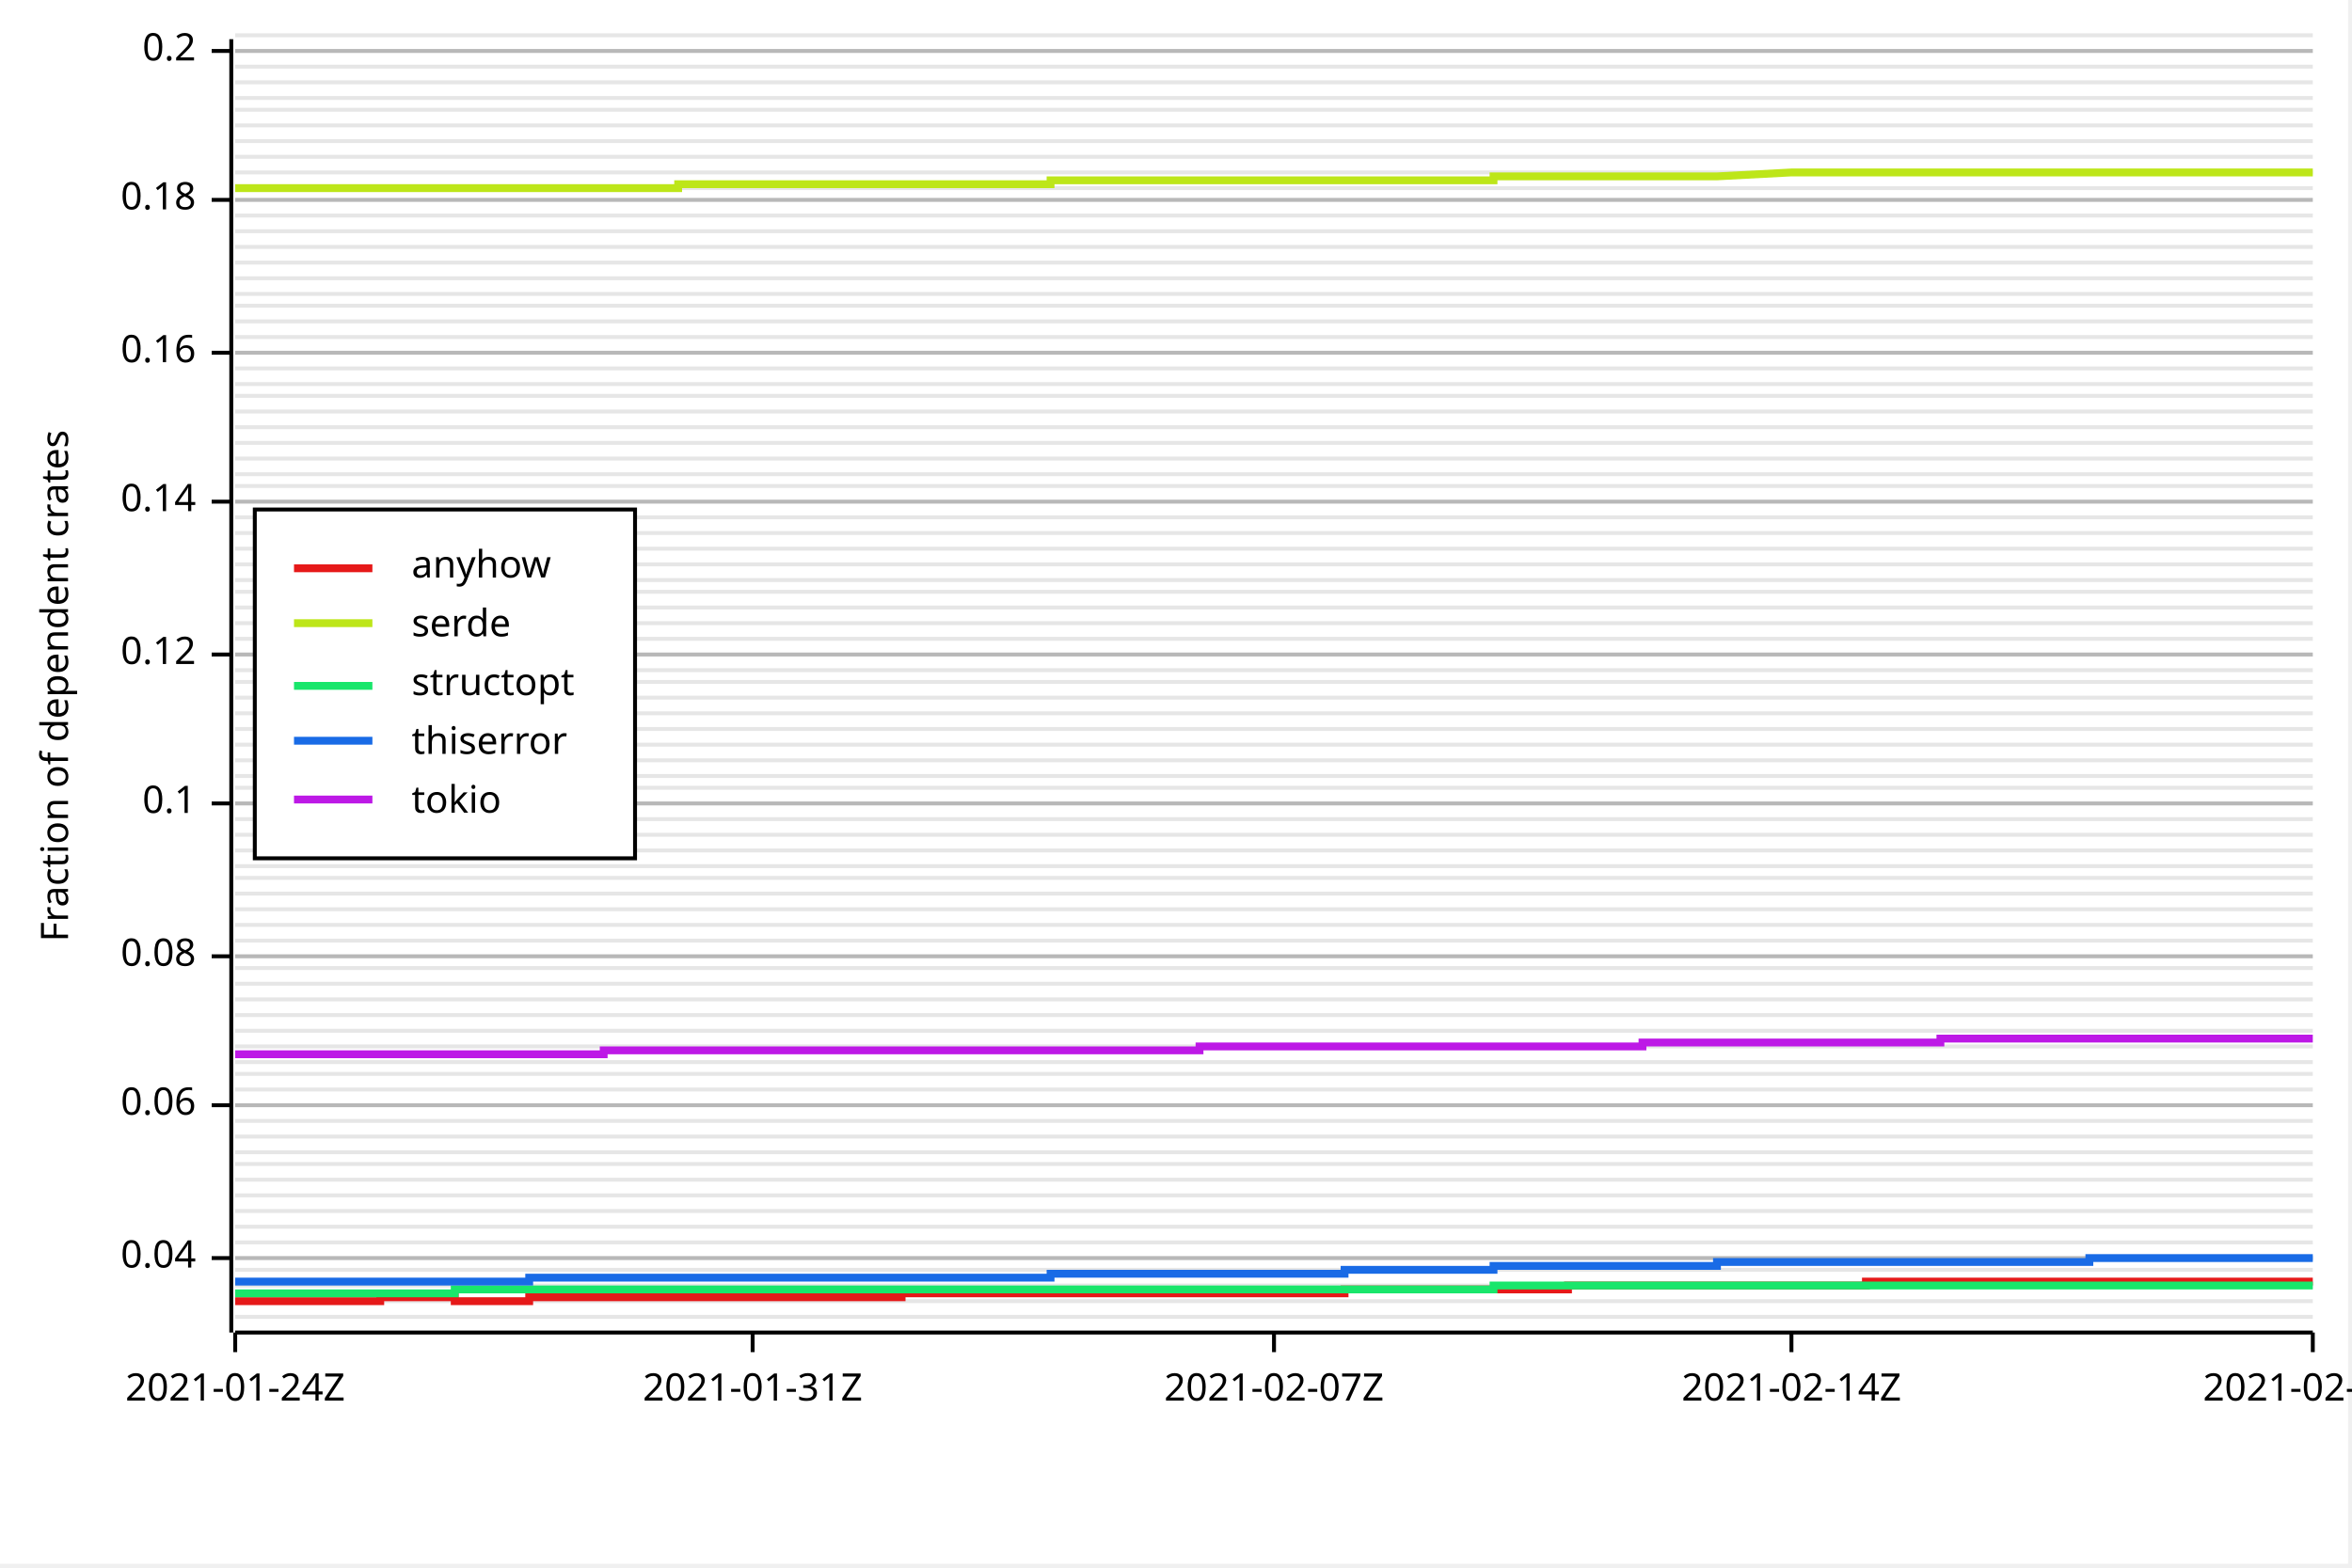
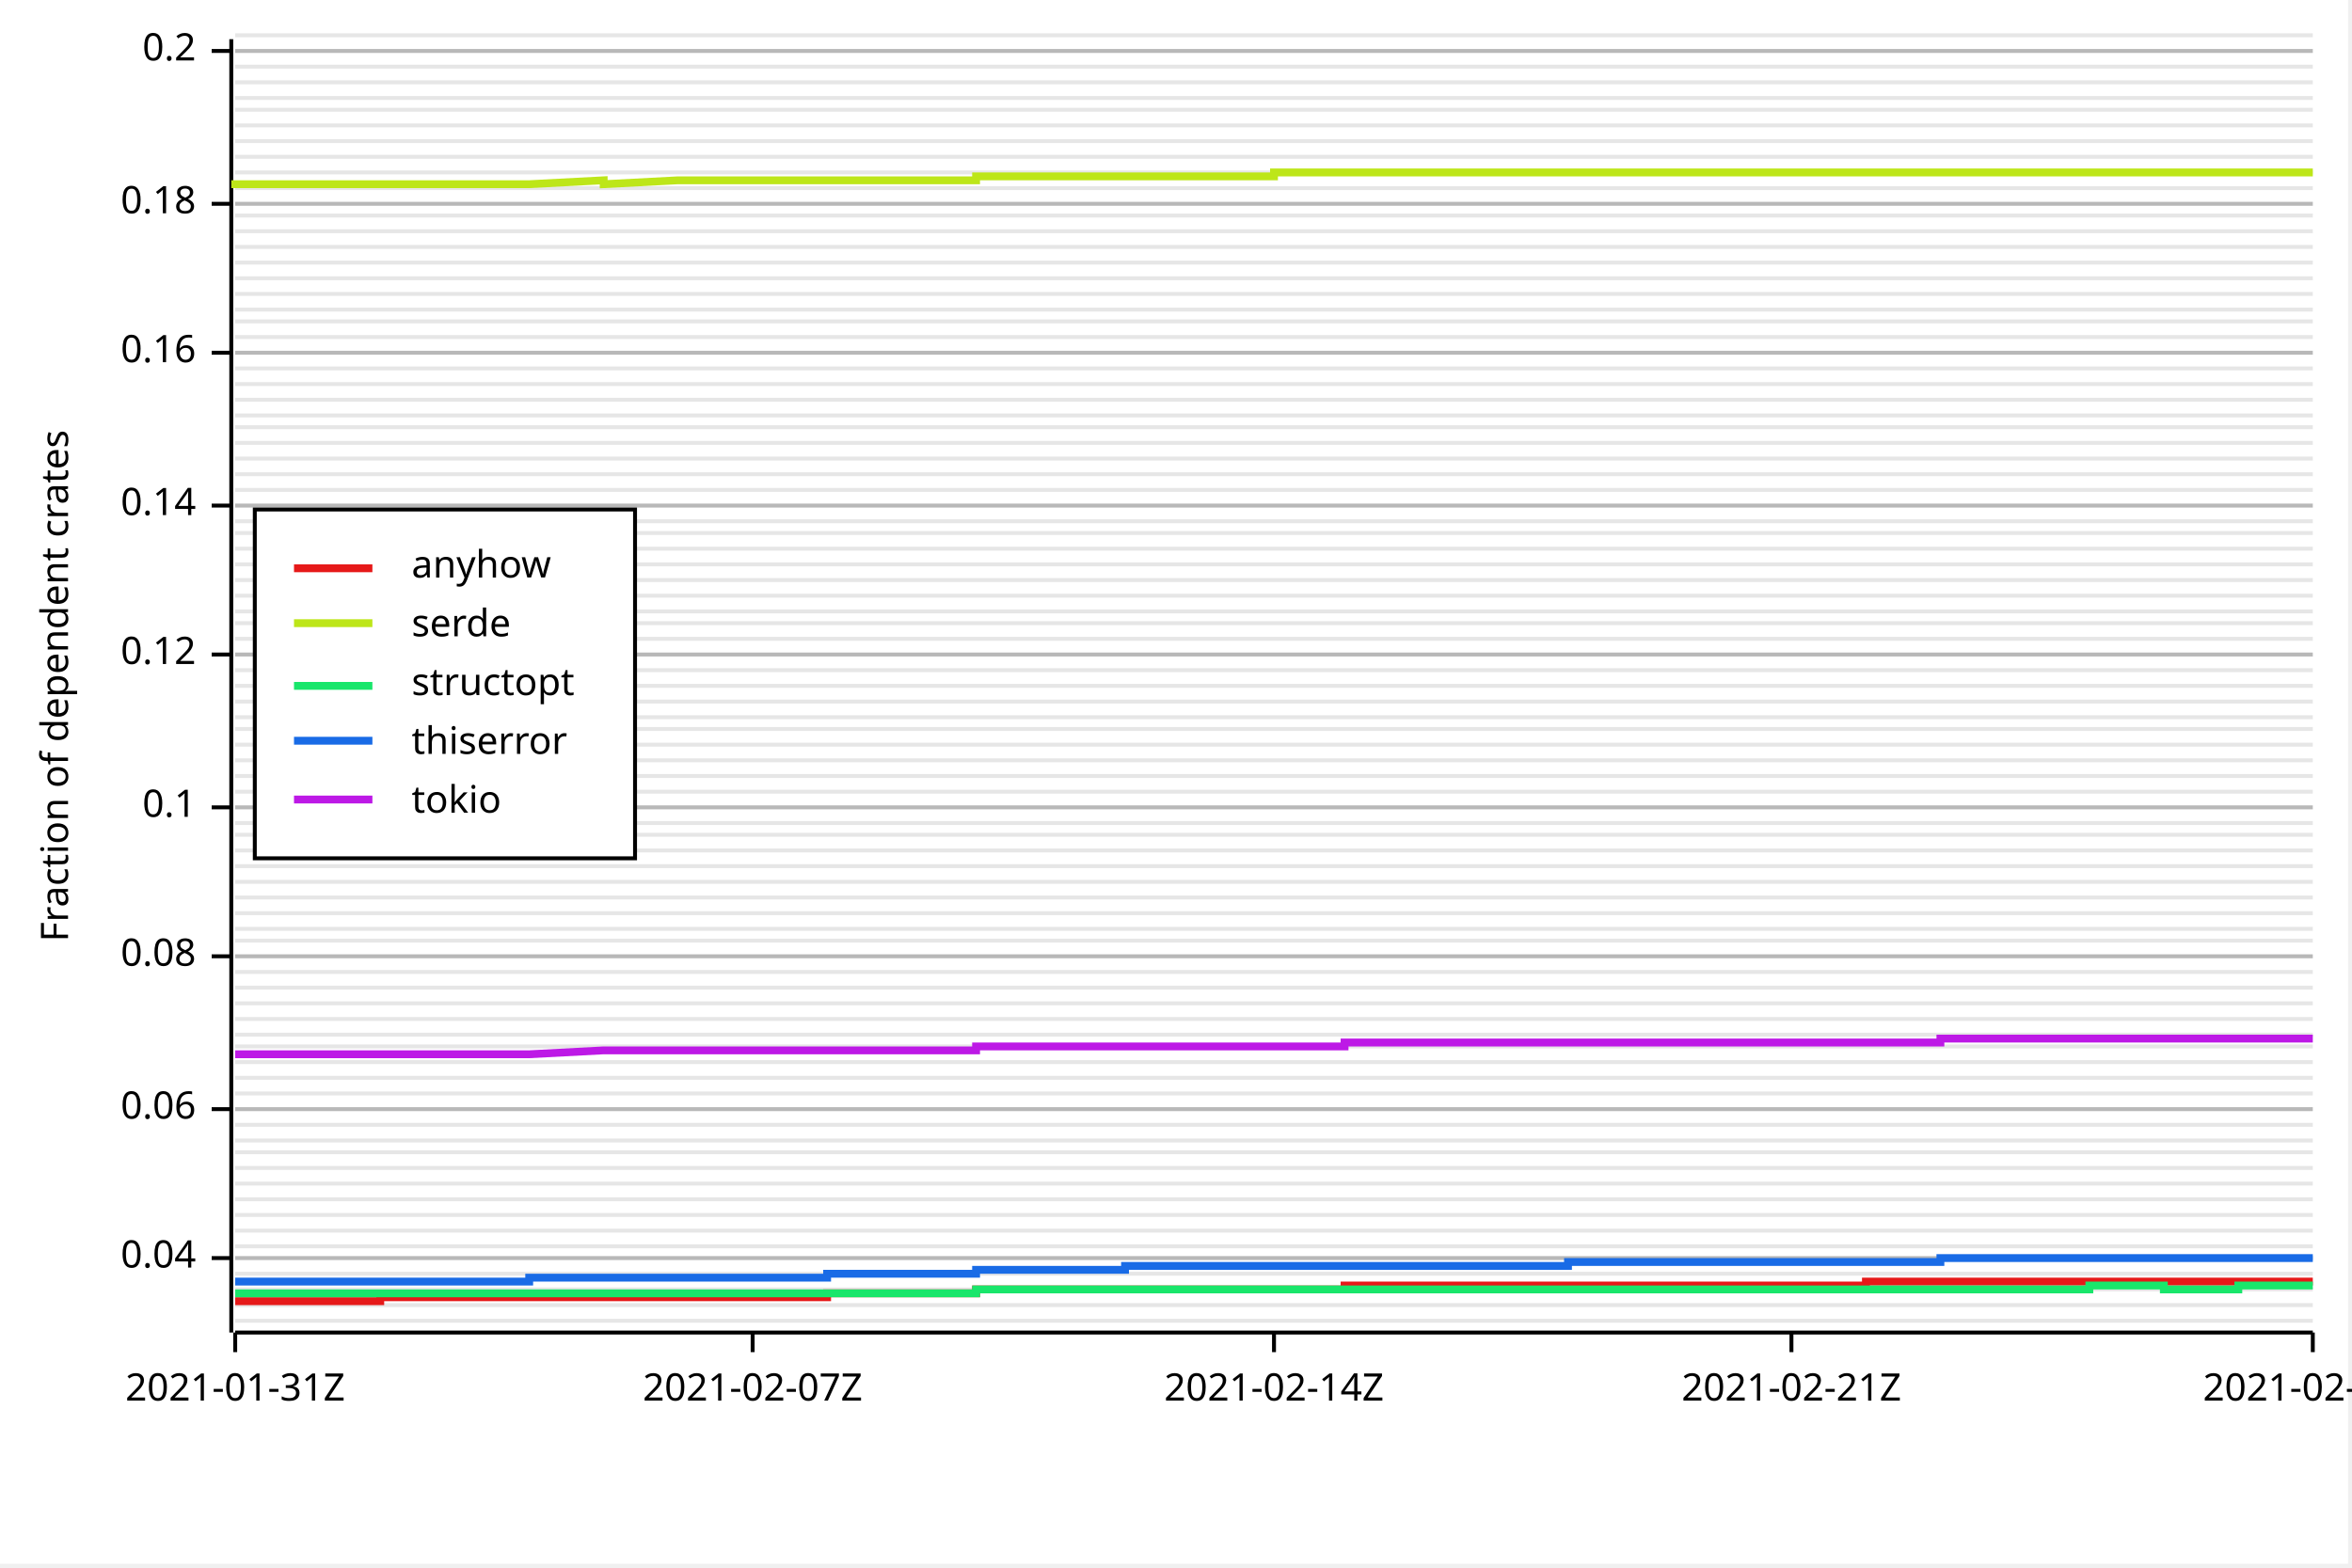
<svg xmlns="http://www.w3.org/2000/svg" width="600" height="400" viewBox="0 0 600 400">
  <rect x="0" y="0" width="599" height="399" opacity="1" fill="#FFFFFF" stroke="none" />
-   <line opacity="0.1" stroke="#000000" stroke-width="1" x1="60" y1="336" x2="590" y2="336" />
-   <line opacity="0.1" stroke="#000000" stroke-width="1" x1="60" y1="332" x2="590" y2="332" />
-   <line opacity="0.1" stroke="#000000" stroke-width="1" x1="60" y1="328" x2="590" y2="328" />
-   <line opacity="0.1" stroke="#000000" stroke-width="1" x1="60" y1="324" x2="590" y2="324" />
+   <line opacity="0.1" stroke="#000000" stroke-width="1" x1="60" y1="337" x2="590" y2="337" />
+   <line opacity="0.1" stroke="#000000" stroke-width="1" x1="60" y1="333" x2="590" y2="333" />
+   <line opacity="0.1" stroke="#000000" stroke-width="1" x1="60" y1="329" x2="590" y2="329" />
+   <line opacity="0.1" stroke="#000000" stroke-width="1" x1="60" y1="325" x2="590" y2="325" />
  <line opacity="0.1" stroke="#000000" stroke-width="1" x1="60" y1="321" x2="590" y2="321" />
-   <line opacity="0.1" stroke="#000000" stroke-width="1" x1="60" y1="317" x2="590" y2="317" />
-   <line opacity="0.1" stroke="#000000" stroke-width="1" x1="60" y1="313" x2="590" y2="313" />
-   <line opacity="0.1" stroke="#000000" stroke-width="1" x1="60" y1="309" x2="590" y2="309" />
-   <line opacity="0.1" stroke="#000000" stroke-width="1" x1="60" y1="305" x2="590" y2="305" />
-   <line opacity="0.1" stroke="#000000" stroke-width="1" x1="60" y1="301" x2="590" y2="301" />
-   <line opacity="0.1" stroke="#000000" stroke-width="1" x1="60" y1="297" x2="590" y2="297" />
+   <line opacity="0.1" stroke="#000000" stroke-width="1" x1="60" y1="318" x2="590" y2="318" />
+   <line opacity="0.1" stroke="#000000" stroke-width="1" x1="60" y1="314" x2="590" y2="314" />
+   <line opacity="0.1" stroke="#000000" stroke-width="1" x1="60" y1="310" x2="590" y2="310" />
+   <line opacity="0.1" stroke="#000000" stroke-width="1" x1="60" y1="306" x2="590" y2="306" />
+   <line opacity="0.1" stroke="#000000" stroke-width="1" x1="60" y1="302" x2="590" y2="302" />
+   <line opacity="0.1" stroke="#000000" stroke-width="1" x1="60" y1="298" x2="590" y2="298" />
  <line opacity="0.1" stroke="#000000" stroke-width="1" x1="60" y1="294" x2="590" y2="294" />
-   <line opacity="0.1" stroke="#000000" stroke-width="1" x1="60" y1="290" x2="590" y2="290" />
-   <line opacity="0.1" stroke="#000000" stroke-width="1" x1="60" y1="286" x2="590" y2="286" />
-   <line opacity="0.1" stroke="#000000" stroke-width="1" x1="60" y1="282" x2="590" y2="282" />
-   <line opacity="0.1" stroke="#000000" stroke-width="1" x1="60" y1="278" x2="590" y2="278" />
-   <line opacity="0.1" stroke="#000000" stroke-width="1" x1="60" y1="274" x2="590" y2="274" />
+   <line opacity="0.1" stroke="#000000" stroke-width="1" x1="60" y1="291" x2="590" y2="291" />
+   <line opacity="0.1" stroke="#000000" stroke-width="1" x1="60" y1="287" x2="590" y2="287" />
+   <line opacity="0.1" stroke="#000000" stroke-width="1" x1="60" y1="283" x2="590" y2="283" />
+   <line opacity="0.1" stroke="#000000" stroke-width="1" x1="60" y1="279" x2="590" y2="279" />
+   <line opacity="0.1" stroke="#000000" stroke-width="1" x1="60" y1="275" x2="590" y2="275" />
  <line opacity="0.1" stroke="#000000" stroke-width="1" x1="60" y1="271" x2="590" y2="271" />
  <line opacity="0.1" stroke="#000000" stroke-width="1" x1="60" y1="267" x2="590" y2="267" />
-   <line opacity="0.1" stroke="#000000" stroke-width="1" x1="60" y1="263" x2="590" y2="263" />
-   <line opacity="0.1" stroke="#000000" stroke-width="1" x1="60" y1="259" x2="590" y2="259" />
-   <line opacity="0.1" stroke="#000000" stroke-width="1" x1="60" y1="255" x2="590" y2="255" />
-   <line opacity="0.1" stroke="#000000" stroke-width="1" x1="60" y1="251" x2="590" y2="251" />
-   <line opacity="0.1" stroke="#000000" stroke-width="1" x1="60" y1="247" x2="590" y2="247" />
+   <line opacity="0.1" stroke="#000000" stroke-width="1" x1="60" y1="264" x2="590" y2="264" />
+   <line opacity="0.1" stroke="#000000" stroke-width="1" x1="60" y1="260" x2="590" y2="260" />
+   <line opacity="0.1" stroke="#000000" stroke-width="1" x1="60" y1="256" x2="590" y2="256" />
+   <line opacity="0.1" stroke="#000000" stroke-width="1" x1="60" y1="252" x2="590" y2="252" />
+   <line opacity="0.1" stroke="#000000" stroke-width="1" x1="60" y1="248" x2="590" y2="248" />
  <line opacity="0.1" stroke="#000000" stroke-width="1" x1="60" y1="244" x2="590" y2="244" />
  <line opacity="0.1" stroke="#000000" stroke-width="1" x1="60" y1="240" x2="590" y2="240" />
-   <line opacity="0.1" stroke="#000000" stroke-width="1" x1="60" y1="236" x2="590" y2="236" />
-   <line opacity="0.1" stroke="#000000" stroke-width="1" x1="60" y1="232" x2="590" y2="232" />
-   <line opacity="0.1" stroke="#000000" stroke-width="1" x1="60" y1="228" x2="590" y2="228" />
-   <line opacity="0.1" stroke="#000000" stroke-width="1" x1="60" y1="224" x2="590" y2="224" />
+   <line opacity="0.1" stroke="#000000" stroke-width="1" x1="60" y1="237" x2="590" y2="237" />
+   <line opacity="0.1" stroke="#000000" stroke-width="1" x1="60" y1="233" x2="590" y2="233" />
+   <line opacity="0.1" stroke="#000000" stroke-width="1" x1="60" y1="229" x2="590" y2="229" />
+   <line opacity="0.1" stroke="#000000" stroke-width="1" x1="60" y1="225" x2="590" y2="225" />
  <line opacity="0.1" stroke="#000000" stroke-width="1" x1="60" y1="221" x2="590" y2="221" />
  <line opacity="0.1" stroke="#000000" stroke-width="1" x1="60" y1="217" x2="590" y2="217" />
  <line opacity="0.1" stroke="#000000" stroke-width="1" x1="60" y1="213" x2="590" y2="213" />
-   <line opacity="0.1" stroke="#000000" stroke-width="1" x1="60" y1="209" x2="590" y2="209" />
-   <line opacity="0.1" stroke="#000000" stroke-width="1" x1="60" y1="205" x2="590" y2="205" />
-   <line opacity="0.1" stroke="#000000" stroke-width="1" x1="60" y1="201" x2="590" y2="201" />
+   <line opacity="0.1" stroke="#000000" stroke-width="1" x1="60" y1="210" x2="590" y2="210" />
+   <line opacity="0.1" stroke="#000000" stroke-width="1" x1="60" y1="206" x2="590" y2="206" />
+   <line opacity="0.1" stroke="#000000" stroke-width="1" x1="60" y1="202" x2="590" y2="202" />
  <line opacity="0.1" stroke="#000000" stroke-width="1" x1="60" y1="198" x2="590" y2="198" />
  <line opacity="0.1" stroke="#000000" stroke-width="1" x1="60" y1="194" x2="590" y2="194" />
  <line opacity="0.1" stroke="#000000" stroke-width="1" x1="60" y1="190" x2="590" y2="190" />
  <line opacity="0.1" stroke="#000000" stroke-width="1" x1="60" y1="186" x2="590" y2="186" />
-   <line opacity="0.1" stroke="#000000" stroke-width="1" x1="60" y1="182" x2="590" y2="182" />
-   <line opacity="0.1" stroke="#000000" stroke-width="1" x1="60" y1="178" x2="590" y2="178" />
-   <line opacity="0.1" stroke="#000000" stroke-width="1" x1="60" y1="174" x2="590" y2="174" />
+   <line opacity="0.1" stroke="#000000" stroke-width="1" x1="60" y1="183" x2="590" y2="183" />
+   <line opacity="0.1" stroke="#000000" stroke-width="1" x1="60" y1="179" x2="590" y2="179" />
+   <line opacity="0.1" stroke="#000000" stroke-width="1" x1="60" y1="175" x2="590" y2="175" />
  <line opacity="0.1" stroke="#000000" stroke-width="1" x1="60" y1="171" x2="590" y2="171" />
  <line opacity="0.1" stroke="#000000" stroke-width="1" x1="60" y1="167" x2="590" y2="167" />
  <line opacity="0.1" stroke="#000000" stroke-width="1" x1="60" y1="163" x2="590" y2="163" />
  <line opacity="0.1" stroke="#000000" stroke-width="1" x1="60" y1="159" x2="590" y2="159" />
-   <line opacity="0.1" stroke="#000000" stroke-width="1" x1="60" y1="155" x2="590" y2="155" />
-   <line opacity="0.1" stroke="#000000" stroke-width="1" x1="60" y1="151" x2="590" y2="151" />
+   <line opacity="0.1" stroke="#000000" stroke-width="1" x1="60" y1="156" x2="590" y2="156" />
+   <line opacity="0.1" stroke="#000000" stroke-width="1" x1="60" y1="152" x2="590" y2="152" />
  <line opacity="0.1" stroke="#000000" stroke-width="1" x1="60" y1="148" x2="590" y2="148" />
  <line opacity="0.1" stroke="#000000" stroke-width="1" x1="60" y1="144" x2="590" y2="144" />
  <line opacity="0.1" stroke="#000000" stroke-width="1" x1="60" y1="140" x2="590" y2="140" />
  <line opacity="0.1" stroke="#000000" stroke-width="1" x1="60" y1="136" x2="590" y2="136" />
-   <line opacity="0.1" stroke="#000000" stroke-width="1" x1="60" y1="132" x2="590" y2="132" />
-   <line opacity="0.1" stroke="#000000" stroke-width="1" x1="60" y1="128" x2="590" y2="128" />
-   <line opacity="0.1" stroke="#000000" stroke-width="1" x1="60" y1="124" x2="590" y2="124" />
+   <line opacity="0.1" stroke="#000000" stroke-width="1" x1="60" y1="133" x2="590" y2="133" />
+   <line opacity="0.1" stroke="#000000" stroke-width="1" x1="60" y1="129" x2="590" y2="129" />
+   <line opacity="0.1" stroke="#000000" stroke-width="1" x1="60" y1="125" x2="590" y2="125" />
  <line opacity="0.1" stroke="#000000" stroke-width="1" x1="60" y1="121" x2="590" y2="121" />
  <line opacity="0.1" stroke="#000000" stroke-width="1" x1="60" y1="117" x2="590" y2="117" />
  <line opacity="0.1" stroke="#000000" stroke-width="1" x1="60" y1="113" x2="590" y2="113" />
  <line opacity="0.1" stroke="#000000" stroke-width="1" x1="60" y1="109" x2="590" y2="109" />
-   <line opacity="0.1" stroke="#000000" stroke-width="1" x1="60" y1="105" x2="590" y2="105" />
-   <line opacity="0.1" stroke="#000000" stroke-width="1" x1="60" y1="101" x2="590" y2="101" />
+   <line opacity="0.1" stroke="#000000" stroke-width="1" x1="60" y1="106" x2="590" y2="106" />
+   <line opacity="0.1" stroke="#000000" stroke-width="1" x1="60" y1="102" x2="590" y2="102" />
  <line opacity="0.1" stroke="#000000" stroke-width="1" x1="60" y1="98" x2="590" y2="98" />
  <line opacity="0.1" stroke="#000000" stroke-width="1" x1="60" y1="94" x2="590" y2="94" />
  <line opacity="0.1" stroke="#000000" stroke-width="1" x1="60" y1="90" x2="590" y2="90" />
  <line opacity="0.1" stroke="#000000" stroke-width="1" x1="60" y1="86" x2="590" y2="86" />
  <line opacity="0.1" stroke="#000000" stroke-width="1" x1="60" y1="82" x2="590" y2="82" />
-   <line opacity="0.1" stroke="#000000" stroke-width="1" x1="60" y1="78" x2="590" y2="78" />
+   <line opacity="0.1" stroke="#000000" stroke-width="1" x1="60" y1="79" x2="590" y2="79" />
  <line opacity="0.1" stroke="#000000" stroke-width="1" x1="60" y1="75" x2="590" y2="75" />
  <line opacity="0.1" stroke="#000000" stroke-width="1" x1="60" y1="71" x2="590" y2="71" />
  <line opacity="0.1" stroke="#000000" stroke-width="1" x1="60" y1="67" x2="590" y2="67" />
  <line opacity="0.1" stroke="#000000" stroke-width="1" x1="60" y1="63" x2="590" y2="63" />
  <line opacity="0.1" stroke="#000000" stroke-width="1" x1="60" y1="59" x2="590" y2="59" />
  <line opacity="0.1" stroke="#000000" stroke-width="1" x1="60" y1="55" x2="590" y2="55" />
-   <line opacity="0.1" stroke="#000000" stroke-width="1" x1="60" y1="51" x2="590" y2="51" />
+   <line opacity="0.1" stroke="#000000" stroke-width="1" x1="60" y1="52" x2="590" y2="52" />
  <line opacity="0.1" stroke="#000000" stroke-width="1" x1="60" y1="48" x2="590" y2="48" />
  <line opacity="0.1" stroke="#000000" stroke-width="1" x1="60" y1="44" x2="590" y2="44" />
  <line opacity="0.1" stroke="#000000" stroke-width="1" x1="60" y1="40" x2="590" y2="40" />
  <line opacity="0.1" stroke="#000000" stroke-width="1" x1="60" y1="36" x2="590" y2="36" />
  <line opacity="0.1" stroke="#000000" stroke-width="1" x1="60" y1="32" x2="590" y2="32" />
  <line opacity="0.1" stroke="#000000" stroke-width="1" x1="60" y1="28" x2="590" y2="28" />
  <line opacity="0.1" stroke="#000000" stroke-width="1" x1="60" y1="25" x2="590" y2="25" />
  <line opacity="0.1" stroke="#000000" stroke-width="1" x1="60" y1="21" x2="590" y2="21" />
  <line opacity="0.1" stroke="#000000" stroke-width="1" x1="60" y1="17" x2="590" y2="17" />
  <line opacity="0.1" stroke="#000000" stroke-width="1" x1="60" y1="13" x2="590" y2="13" />
  <line opacity="0.1" stroke="#000000" stroke-width="1" x1="60" y1="9" x2="590" y2="9" />
  <text x="10" y="175" dy="0.76em" text-anchor="middle" font-family="sans-serif" font-size="9.677" opacity="1" fill="#000000" transform="rotate(270, 10, 175)">
Fraction of dependent crates
</text>
  <line opacity="0.2" stroke="#000000" stroke-width="1" x1="60" y1="321" x2="590" y2="321" />
-   <line opacity="0.2" stroke="#000000" stroke-width="1" x1="60" y1="282" x2="590" y2="282" />
+   <line opacity="0.2" stroke="#000000" stroke-width="1" x1="60" y1="283" x2="590" y2="283" />
  <line opacity="0.2" stroke="#000000" stroke-width="1" x1="60" y1="244" x2="590" y2="244" />
-   <line opacity="0.2" stroke="#000000" stroke-width="1" x1="60" y1="205" x2="590" y2="205" />
+   <line opacity="0.2" stroke="#000000" stroke-width="1" x1="60" y1="206" x2="590" y2="206" />
  <line opacity="0.2" stroke="#000000" stroke-width="1" x1="60" y1="167" x2="590" y2="167" />
-   <line opacity="0.2" stroke="#000000" stroke-width="1" x1="60" y1="128" x2="590" y2="128" />
+   <line opacity="0.2" stroke="#000000" stroke-width="1" x1="60" y1="129" x2="590" y2="129" />
  <line opacity="0.2" stroke="#000000" stroke-width="1" x1="60" y1="90" x2="590" y2="90" />
-   <line opacity="0.2" stroke="#000000" stroke-width="1" x1="60" y1="51" x2="590" y2="51" />
+   <line opacity="0.2" stroke="#000000" stroke-width="1" x1="60" y1="52" x2="590" y2="52" />
  <line opacity="0.2" stroke="#000000" stroke-width="1" x1="60" y1="13" x2="590" y2="13" />
  <polyline fill="none" opacity="1" stroke="#000000" stroke-width="1" points="59,10 59,340 " />
  <text x="50" y="321" dy="0.5ex" text-anchor="end" font-family="sans-serif" font-size="9.677" opacity="1" fill="#000000">
0.04
</text>
  <polyline fill="none" opacity="1" stroke="#000000" stroke-width="1" points="54,321 59,321 " />
-   <text x="50" y="282" dy="0.5ex" text-anchor="end" font-family="sans-serif" font-size="9.677" opacity="1" fill="#000000">
+   <text x="50" y="283" dy="0.5ex" text-anchor="end" font-family="sans-serif" font-size="9.677" opacity="1" fill="#000000">
0.06
</text>
-   <polyline fill="none" opacity="1" stroke="#000000" stroke-width="1" points="54,282 59,282 " />
+   <polyline fill="none" opacity="1" stroke="#000000" stroke-width="1" points="54,283 59,283 " />
  <text x="50" y="244" dy="0.5ex" text-anchor="end" font-family="sans-serif" font-size="9.677" opacity="1" fill="#000000">
0.08
</text>
  <polyline fill="none" opacity="1" stroke="#000000" stroke-width="1" points="54,244 59,244 " />
-   <text x="50" y="205" dy="0.5ex" text-anchor="end" font-family="sans-serif" font-size="9.677" opacity="1" fill="#000000">
+   <text x="50" y="206" dy="0.5ex" text-anchor="end" font-family="sans-serif" font-size="9.677" opacity="1" fill="#000000">
0.1
</text>
-   <polyline fill="none" opacity="1" stroke="#000000" stroke-width="1" points="54,205 59,205 " />
+   <polyline fill="none" opacity="1" stroke="#000000" stroke-width="1" points="54,206 59,206 " />
  <text x="50" y="167" dy="0.5ex" text-anchor="end" font-family="sans-serif" font-size="9.677" opacity="1" fill="#000000">
0.12
</text>
  <polyline fill="none" opacity="1" stroke="#000000" stroke-width="1" points="54,167 59,167 " />
-   <text x="50" y="128" dy="0.5ex" text-anchor="end" font-family="sans-serif" font-size="9.677" opacity="1" fill="#000000">
+   <text x="50" y="129" dy="0.5ex" text-anchor="end" font-family="sans-serif" font-size="9.677" opacity="1" fill="#000000">
0.14
</text>
-   <polyline fill="none" opacity="1" stroke="#000000" stroke-width="1" points="54,128 59,128 " />
+   <polyline fill="none" opacity="1" stroke="#000000" stroke-width="1" points="54,129 59,129 " />
  <text x="50" y="90" dy="0.5ex" text-anchor="end" font-family="sans-serif" font-size="9.677" opacity="1" fill="#000000">
0.16
</text>
  <polyline fill="none" opacity="1" stroke="#000000" stroke-width="1" points="54,90 59,90 " />
-   <text x="50" y="51" dy="0.5ex" text-anchor="end" font-family="sans-serif" font-size="9.677" opacity="1" fill="#000000">
+   <text x="50" y="52" dy="0.5ex" text-anchor="end" font-family="sans-serif" font-size="9.677" opacity="1" fill="#000000">
0.18
</text>
-   <polyline fill="none" opacity="1" stroke="#000000" stroke-width="1" points="54,51 59,51 " />
+   <polyline fill="none" opacity="1" stroke="#000000" stroke-width="1" points="54,52 59,52 " />
  <text x="50" y="13" dy="0.5ex" text-anchor="end" font-family="sans-serif" font-size="9.677" opacity="1" fill="#000000">
0.2
</text>
  <polyline fill="none" opacity="1" stroke="#000000" stroke-width="1" points="54,13 59,13 " />
  <polyline fill="none" opacity="1" stroke="#000000" stroke-width="1" points="60,340 590,340 " />
  <text x="60" y="350" dy="0.76em" text-anchor="middle" font-family="sans-serif" font-size="9.677" opacity="1" fill="#000000">
- 2021-01-24Z
+ 2021-01-31Z
</text>
  <polyline fill="none" opacity="1" stroke="#000000" stroke-width="1" points="60,340 60,345 " />
  <text x="192" y="350" dy="0.76em" text-anchor="middle" font-family="sans-serif" font-size="9.677" opacity="1" fill="#000000">
- 2021-01-31Z
+ 2021-02-07Z
</text>
  <polyline fill="none" opacity="1" stroke="#000000" stroke-width="1" points="192,340 192,345 " />
  <text x="325" y="350" dy="0.76em" text-anchor="middle" font-family="sans-serif" font-size="9.677" opacity="1" fill="#000000">
- 2021-02-07Z
+ 2021-02-14Z
</text>
  <polyline fill="none" opacity="1" stroke="#000000" stroke-width="1" points="325,340 325,345 " />
  <text x="457" y="350" dy="0.76em" text-anchor="middle" font-family="sans-serif" font-size="9.677" opacity="1" fill="#000000">
- 2021-02-14Z
+ 2021-02-21Z
</text>
  <polyline fill="none" opacity="1" stroke="#000000" stroke-width="1" points="457,340 457,345 " />
  <text x="590" y="350" dy="0.76em" text-anchor="middle" font-family="sans-serif" font-size="9.677" opacity="1" fill="#000000">
- 2021-02-21Z
+ 2021-02-28Z
</text>
  <polyline fill="none" opacity="1" stroke="#000000" stroke-width="1" points="590,340 590,345 " />
-   <polyline fill="none" opacity="1" stroke="#E61919" stroke-width="2" points="60,332 60,332 78,332 78,332 97,332 97,331 116,331 116,332 135,332 135,331 154,331 154,331 173,331 173,331 192,331 192,331 211,331 211,331 230,331 230,330 249,330 249,330 268,330 268,330 287,330 287,330 306,330 306,330 325,330 325,330 343,330 343,329 362,329 362,329 381,329 381,329 400,329 400,328 419,328 419,328 438,328 438,328 457,328 457,328 476,328 476,327 495,327 495,327 514,327 514,327 533,327 533,327 552,327 552,327 571,327 571,327 590,327 " />
-   <polyline fill="none" opacity="1" stroke="#BDE619" stroke-width="2" points="60,48 60,48 78,48 78,48 97,48 97,48 116,48 116,48 135,48 135,48 154,48 154,48 173,48 173,47 192,47 192,47 211,47 211,47 230,47 230,47 249,47 249,47 268,47 268,46 287,46 287,46 306,46 306,46 325,46 325,46 343,46 343,46 362,46 362,46 381,46 381,45 400,45 400,45 419,45 419,45 438,45 438,45 457,44 457,44 476,44 476,44 495,44 495,44 514,44 514,44 533,44 533,44 552,44 552,44 571,44 571,44 590,44 " />
-   <polyline fill="none" opacity="1" stroke="#19E66B" stroke-width="2" points="60,330 60,330 78,330 78,330 97,330 97,330 116,330 116,329 135,329 135,329 154,329 154,329 173,329 173,329 192,329 192,329 211,329 211,329 230,329 230,329 249,329 249,329 268,329 268,329 287,329 287,329 306,329 306,329 325,329 325,329 343,329 343,329 362,329 362,329 381,329 381,328 400,328 400,328 419,328 419,328 438,328 438,328 457,328 457,328 476,328 476,328 495,328 495,328 514,328 514,328 533,328 533,328 552,328 552,328 571,328 571,328 590,328 " />
-   <polyline fill="none" opacity="1" stroke="#196BE6" stroke-width="2" points="60,327 60,327 78,327 78,327 97,327 97,327 116,327 116,327 135,327 135,326 154,326 154,326 173,326 173,326 192,326 192,326 211,326 211,326 230,326 230,326 249,326 249,326 268,326 268,325 287,325 287,325 306,325 306,325 325,325 325,325 343,325 343,324 362,324 362,324 381,324 381,323 400,323 400,323 419,323 419,323 438,323 438,322 457,322 457,322 476,322 476,322 495,322 495,322 514,322 514,322 533,322 533,321 552,321 552,321 571,321 571,321 590,321 " />
-   <polyline fill="none" opacity="1" stroke="#BD19E6" stroke-width="2" points="60,269 60,269 78,269 78,269 97,269 97,269 116,269 116,269 135,269 135,269 154,269 154,268 173,268 173,268 192,268 192,268 211,268 211,268 230,268 230,268 249,268 249,268 268,268 268,268 287,268 287,268 306,268 306,267 325,267 325,267 343,267 343,267 362,267 362,267 381,267 381,267 400,267 400,267 419,267 419,266 438,266 438,266 457,266 457,266 476,266 476,266 495,266 495,265 514,265 514,265 533,265 533,265 552,265 552,265 571,265 571,265 590,265 " />
+   <polyline fill="none" opacity="1" stroke="#E61919" stroke-width="2" points="60,332 60,332 78,332 78,332 97,332 97,331 116,331 116,331 135,331 135,331 154,331 154,331 173,331 173,331 192,331 192,331 211,331 211,330 230,330 230,330 249,330 249,329 268,329 268,329 287,329 287,329 306,329 306,329 325,329 325,329 343,329 343,328 362,328 362,328 381,328 381,328 400,328 400,328 419,328 419,328 438,328 438,328 457,328 457,328 476,328 476,327 495,327 495,327 514,327 514,327 533,327 533,327 552,327 552,327 571,327 571,327 590,327 " />
+   <polyline fill="none" opacity="1" stroke="#BDE619" stroke-width="2" points="60,48 60,47 78,47 78,47 97,47 97,47 116,47 116,47 135,47 135,47 154,46 154,47 173,46 173,46 192,46 192,46 211,46 211,46 230,46 230,46 249,46 249,45 268,45 268,45 287,45 287,45 306,45 306,45 325,45 325,44 343,44 343,44 362,44 362,44 381,44 381,44 400,44 400,44 419,44 419,44 438,44 438,44 457,44 457,44 476,44 476,44 495,44 495,44 514,44 514,44 533,44 533,44 552,44 552,44 571,44 571,44 590,44 " />
+   <polyline fill="none" opacity="1" stroke="#19E66B" stroke-width="2" points="60,330 60,330 78,330 78,330 97,330 97,330 116,330 116,330 135,330 135,330 154,330 154,330 173,330 173,330 192,330 192,330 211,330 211,330 230,330 230,330 249,330 249,329 268,329 268,329 287,329 287,329 306,329 306,329 325,329 325,329 343,329 343,329 362,329 362,329 381,329 381,329 400,329 400,329 419,329 419,329 438,329 438,329 457,329 457,329 476,329 476,329 495,329 495,329 514,329 514,329 533,329 533,328 552,328 552,329 571,329 571,328 590,328 " />
+   <polyline fill="none" opacity="1" stroke="#196BE6" stroke-width="2" points="60,327 60,327 78,327 78,327 97,327 97,327 116,327 116,327 135,327 135,326 154,326 154,326 173,326 173,326 192,326 192,326 211,326 211,325 230,325 230,325 249,325 249,324 268,324 268,324 287,324 287,323 306,323 306,323 325,323 325,323 343,323 343,323 362,323 362,323 381,323 381,323 400,323 400,322 419,322 419,322 438,322 438,322 457,322 457,322 476,322 476,322 495,322 495,321 514,321 514,321 533,321 533,321 552,321 552,321 571,321 571,321 590,321 " />
+   <polyline fill="none" opacity="1" stroke="#BD19E6" stroke-width="2" points="60,269 60,269 78,269 78,269 97,269 97,269 116,269 116,269 135,269 135,269 154,268 154,268 173,268 173,268 192,268 192,268 211,268 211,268 230,268 230,268 249,268 249,267 268,267 268,267 287,267 287,267 306,267 306,267 325,267 325,267 343,267 343,266 362,266 362,266 381,266 381,266 400,266 400,266 419,266 419,266 438,266 438,266 457,266 457,266 476,266 476,266 495,266 495,265 514,265 514,265 533,265 533,265 552,265 552,265 571,265 571,265 590,265 " />
  <rect x="65" y="130" width="97" height="89" opacity="1" fill="#FFFFFF" stroke="none" />
  <rect x="65" y="130" width="97" height="89" opacity="1" fill="none" stroke="#000000" />
  <text x="105" y="140" dy="0.76em" text-anchor="start" font-family="sans-serif" font-size="9.677" opacity="1" fill="#000000">
anyhow
</text>
  <text x="105" y="155" dy="0.76em" text-anchor="start" font-family="sans-serif" font-size="9.677" opacity="1" fill="#000000">
serde
</text>
  <text x="105" y="170" dy="0.76em" text-anchor="start" font-family="sans-serif" font-size="9.677" opacity="1" fill="#000000">
structopt
</text>
  <text x="105" y="185" dy="0.76em" text-anchor="start" font-family="sans-serif" font-size="9.677" opacity="1" fill="#000000">
thiserror
</text>
  <text x="105" y="200" dy="0.76em" text-anchor="start" font-family="sans-serif" font-size="9.677" opacity="1" fill="#000000">
tokio
</text>
  <polyline fill="none" opacity="1" stroke="#E61919" stroke-width="2" points="75,145 95,145 " />
  <polyline fill="none" opacity="1" stroke="#BDE619" stroke-width="2" points="75,159 95,159 " />
  <polyline fill="none" opacity="1" stroke="#19E66B" stroke-width="2" points="75,175 95,175 " />
  <polyline fill="none" opacity="1" stroke="#196BE6" stroke-width="2" points="75,189 95,189 " />
  <polyline fill="none" opacity="1" stroke="#BD19E6" stroke-width="2" points="75,204 95,204 " />
</svg>
